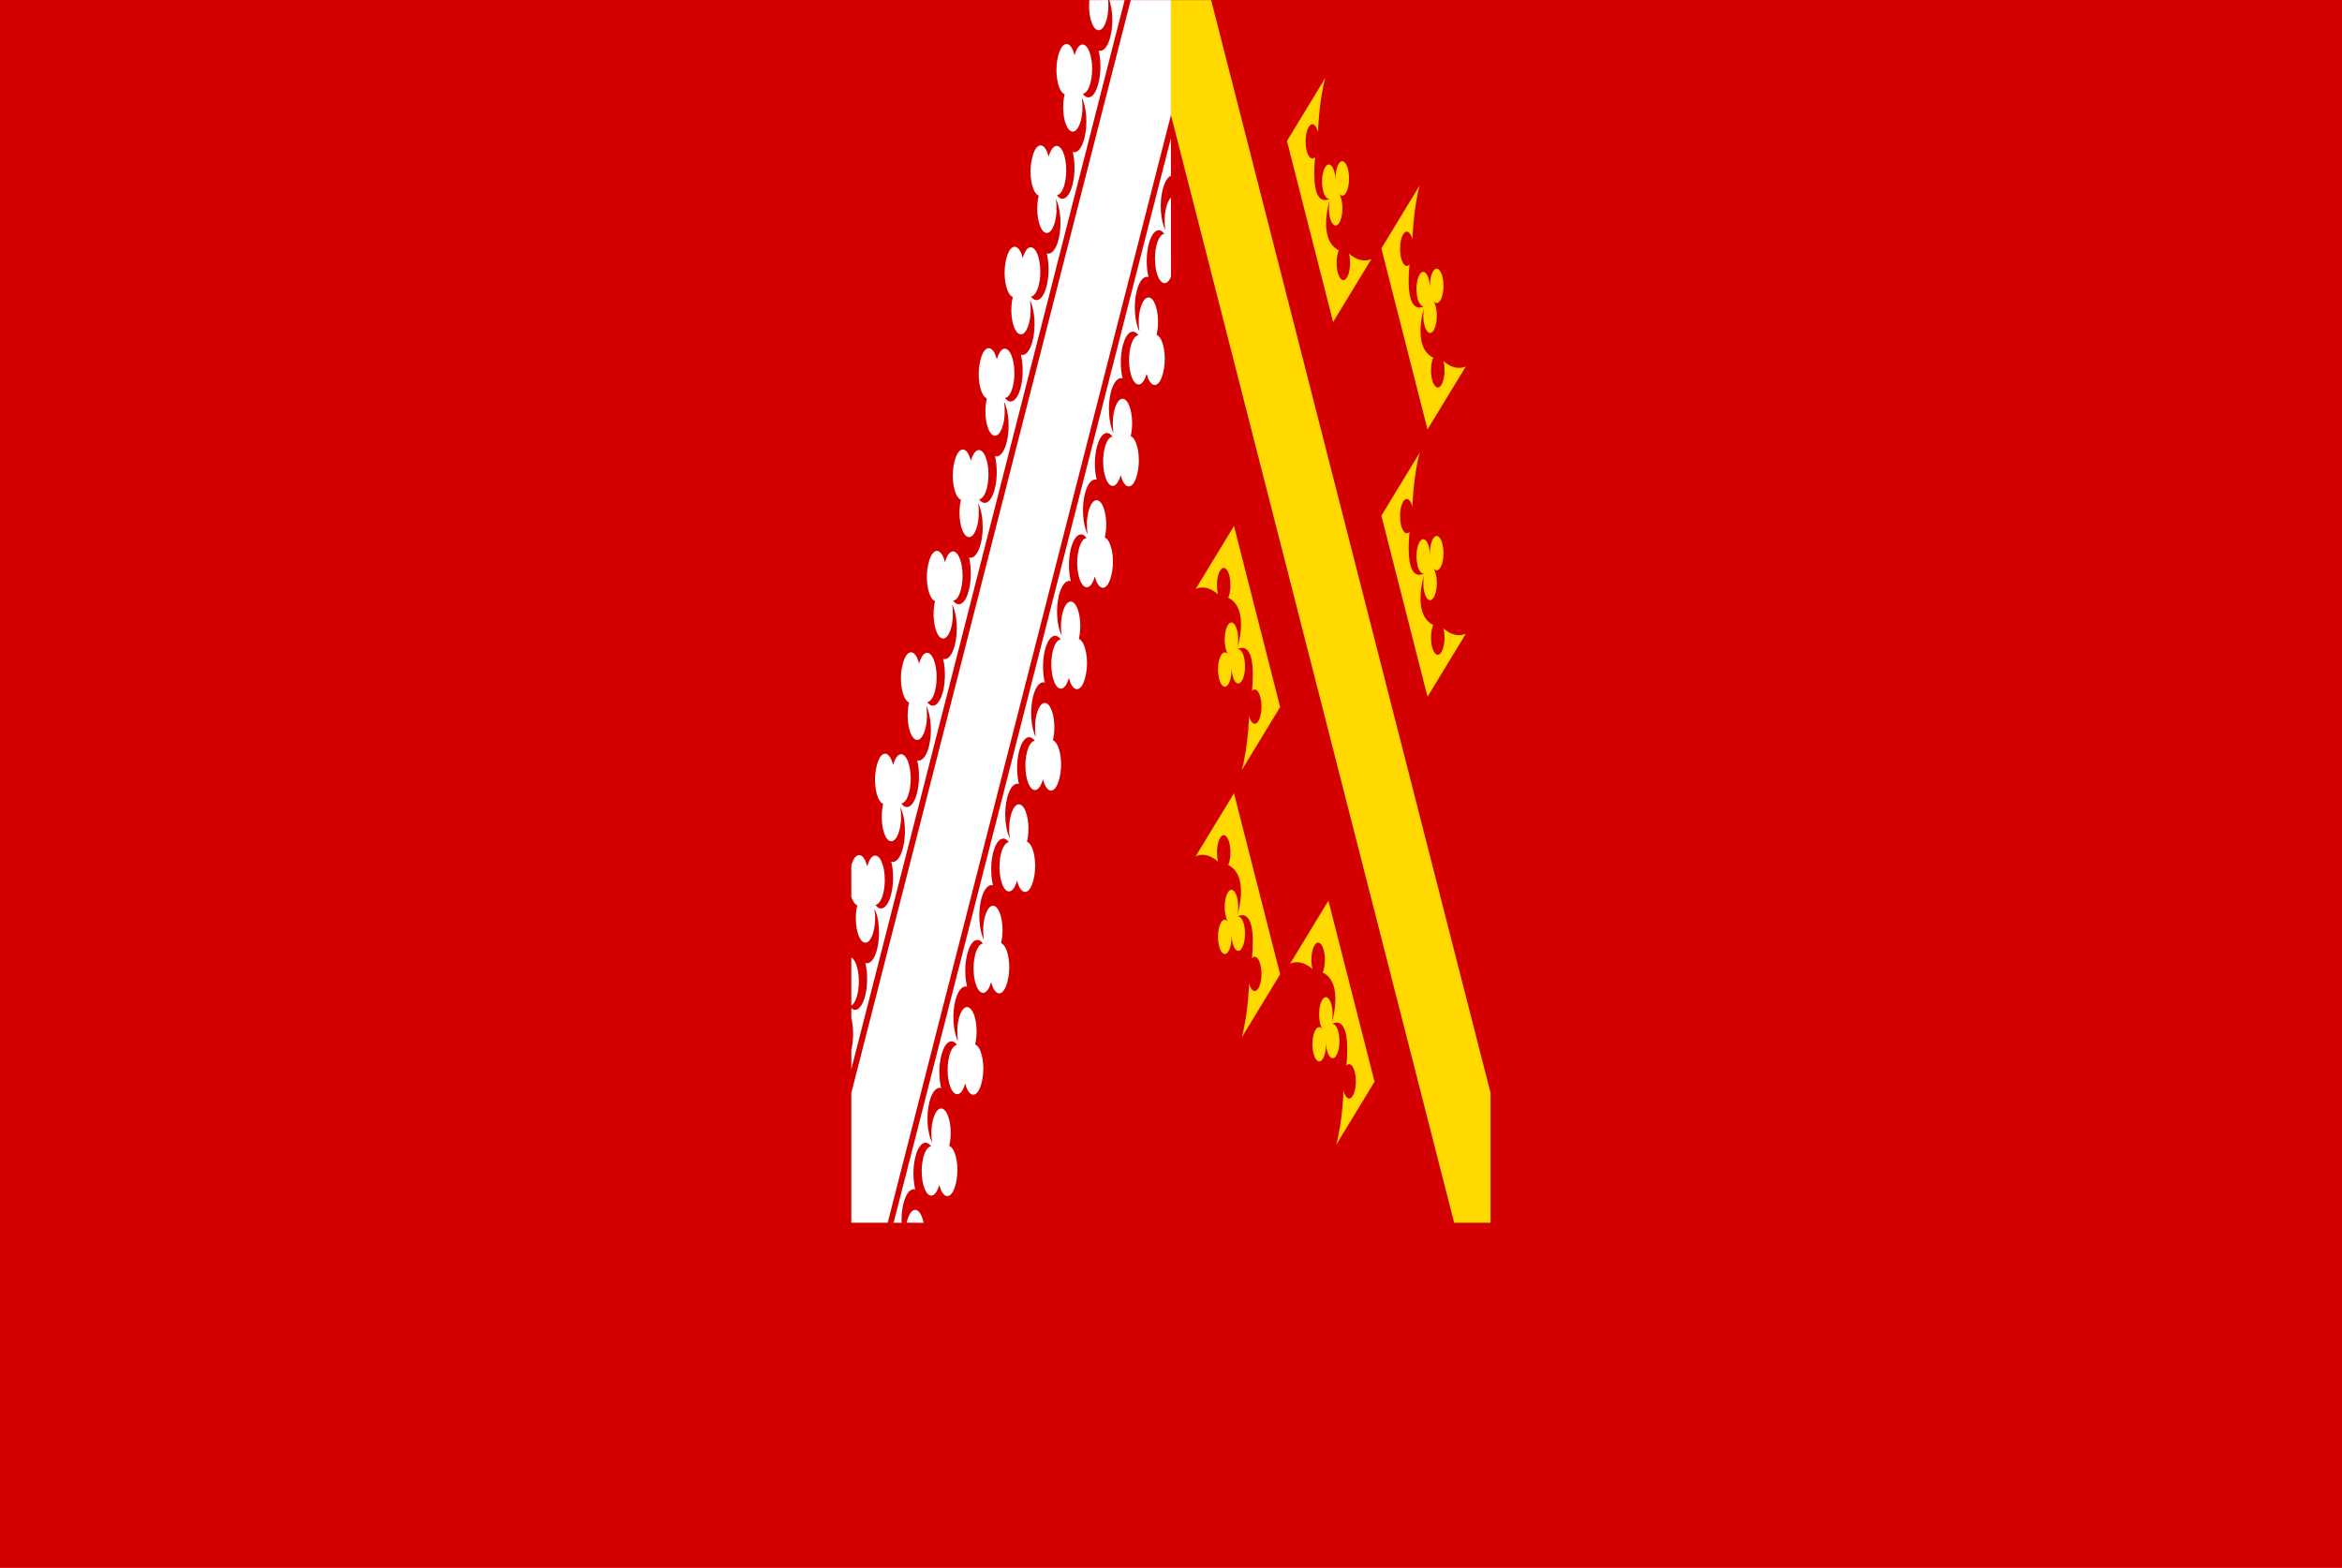
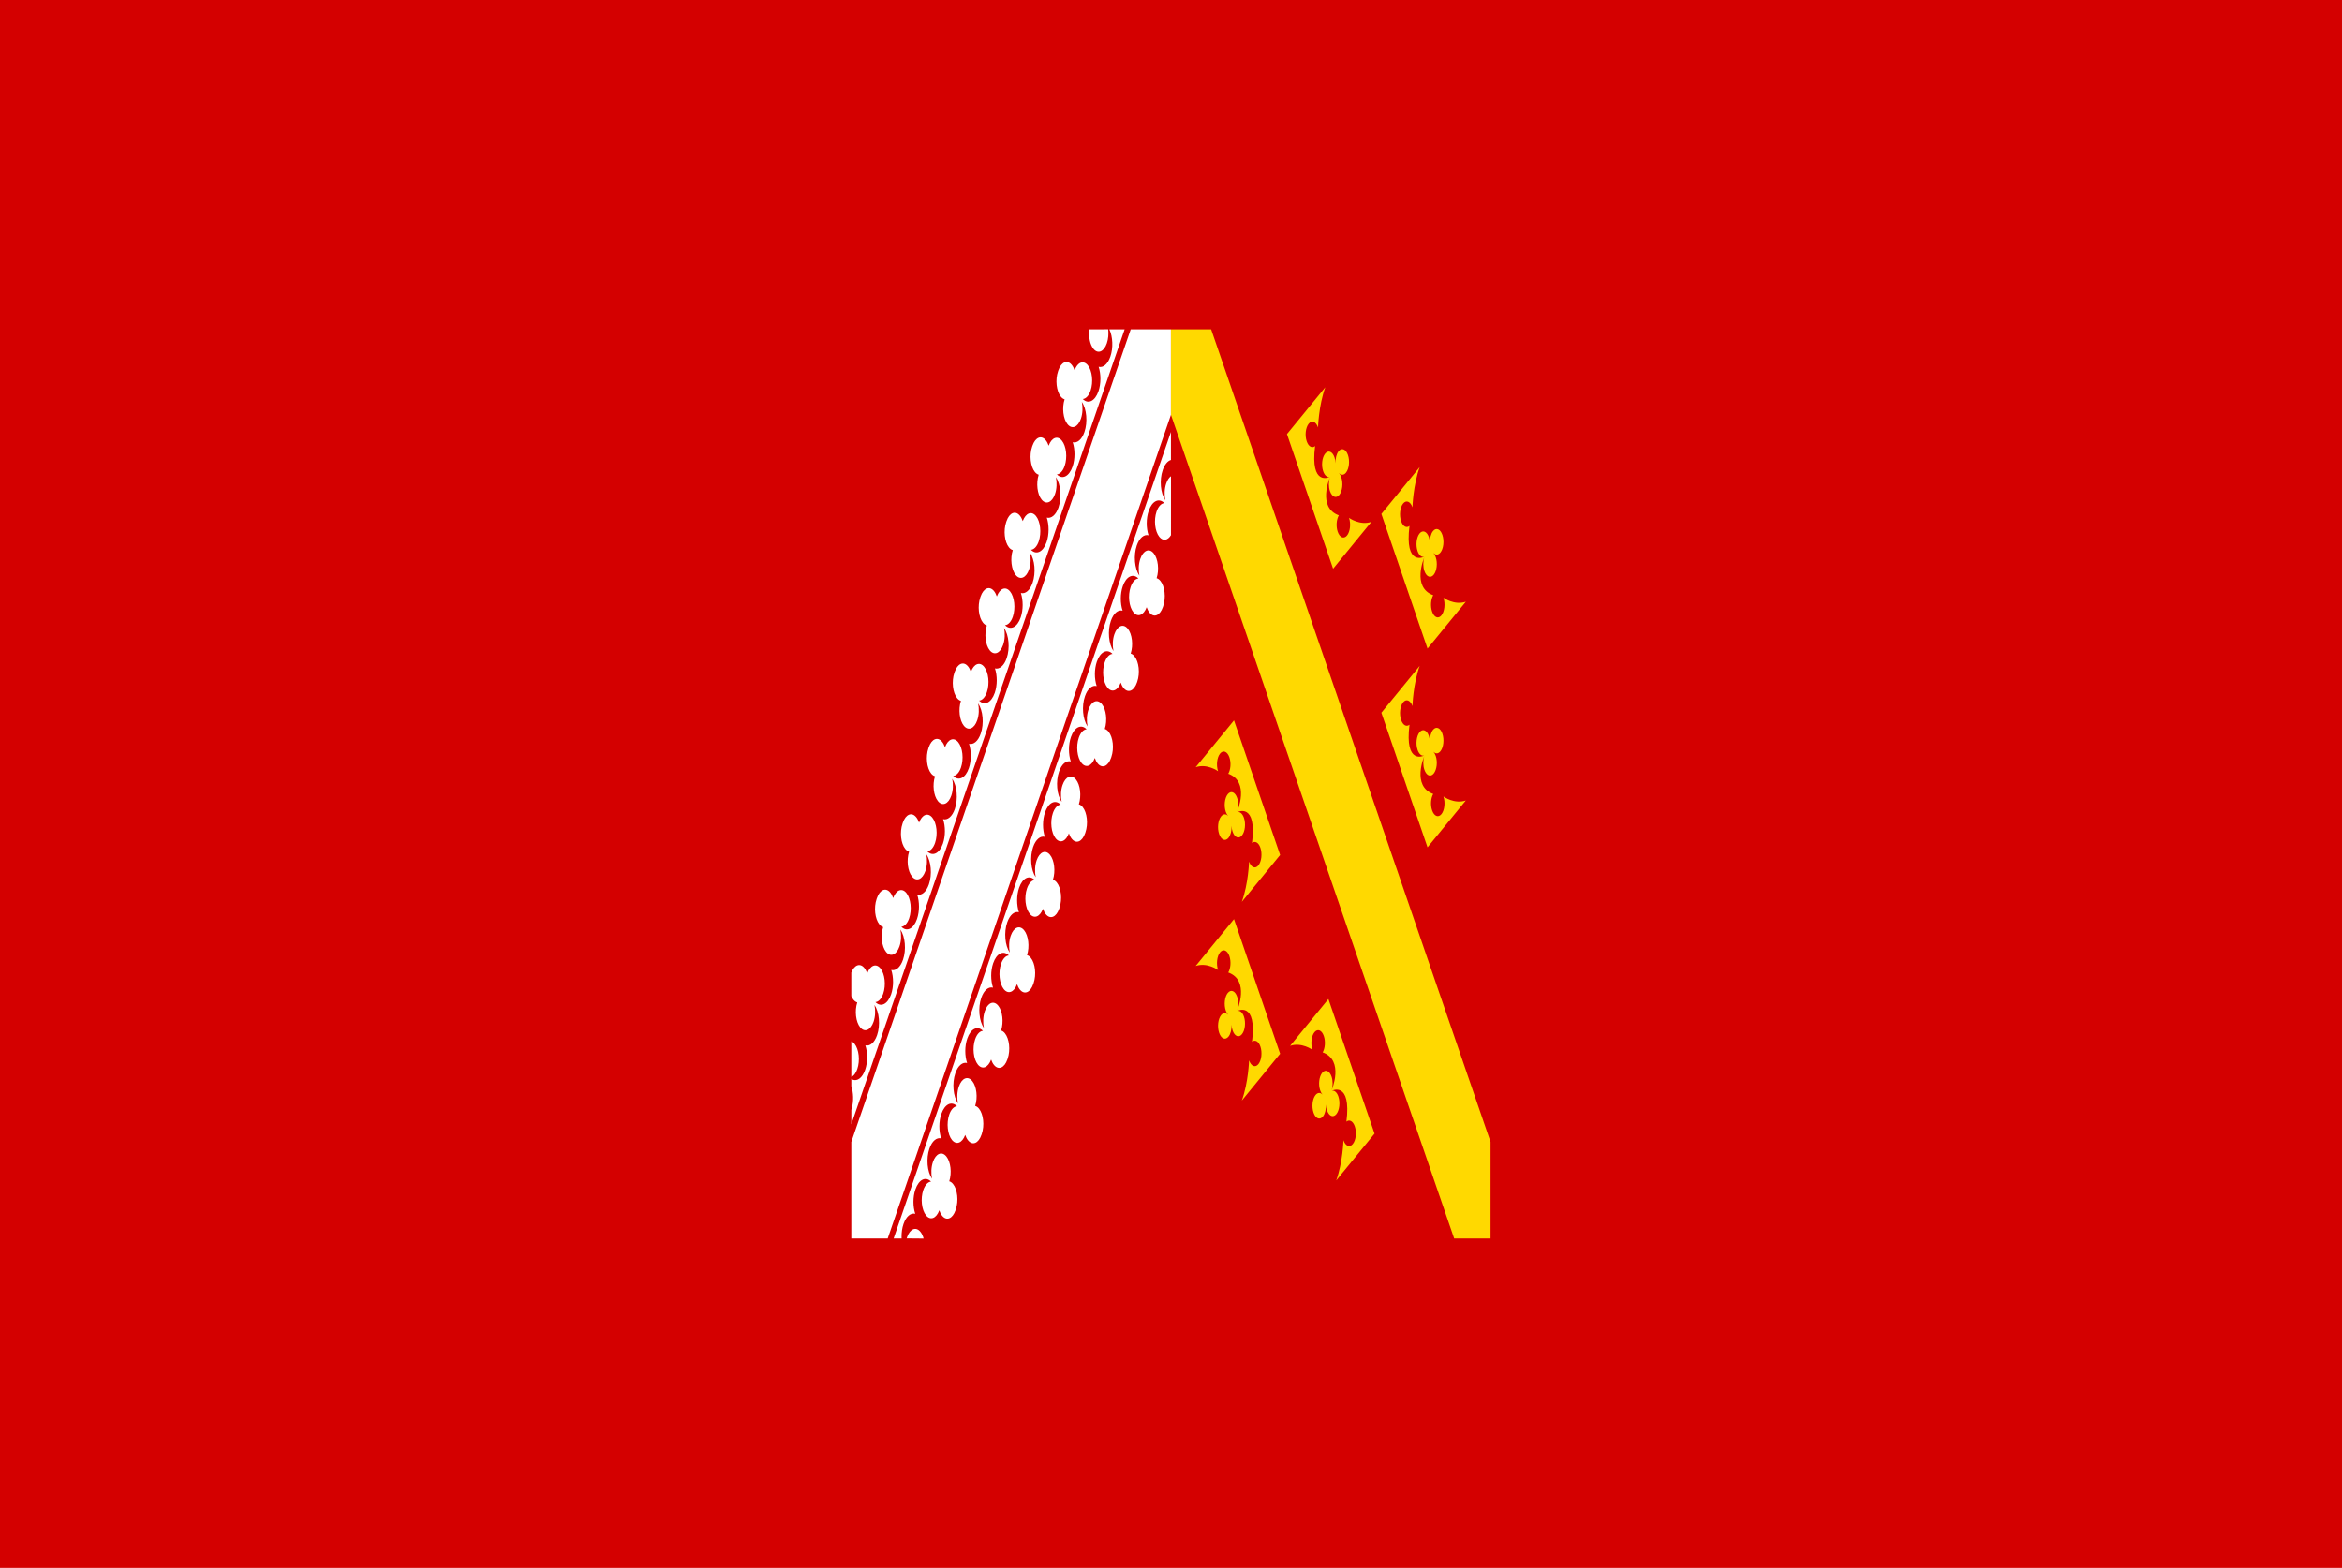
<svg xmlns="http://www.w3.org/2000/svg" width="390.059" height="261.162" viewBox="0 0 390.059 261.162">
  <rect x="0" y="0" width="390.059" height="261.162" fill="#d40000" />
-   <g transform="translate(195.03 0) scale(0.42 0.78) translate(-195.03 0)">
+   <g transform="translate(195.03 130.581) scale(0.42 0.58) translate(-195.03 -130.581)">
    <path fill="#d40000" d="M.012 261.115V.032L390.059.03v261.024z" />
    <g transform="translate(68.25 0) scale(0.65 1)">
      <g fill="#ffd900">
        <path d="M281.65 51.89l12.289 16.877 23.388-13.462.006.006c-7.079 1.131-13.68-1.144-13.68-1.144 1.235 1.698.689 3.965-1.219 5.063s-4.459.614-5.694-1.083c-1.124-1.543-.774-3.558.734-4.736l-.009.042c-13.406-2.276-5.488-10.872-5.488-10.872a3.32 3.32 0 0 0 .052 3.907c1.236 1.696 3.785 2.183 5.694 1.083s2.455-3.366 1.219-5.063c-.38-.522-.885-.93-1.457-1.212l.093.036c1.283.621 2.898.615 4.211-.141 1.908-1.099 2.454-3.365 1.219-5.063l-.014-.018c-1.235-1.697-3.785-2.182-5.694-1.083-1.313.755-1.98 2.063-1.867 3.358l-.002.09c-.055-.58-.267-1.156-.646-1.678-1.235-1.698-3.786-2.183-5.694-1.083s-2.454 3.366-1.219 5.062c.891 1.224 2.464 1.817 3.987 1.642 0 0-12.061 2.905-8.909-8.902l.047.011c-1.827.742-4.037.201-5.161-1.343-1.236-1.697-.689-3.964 1.219-5.063s4.458-.614 5.694 1.083c0 0 .367-6.287 4.425-11.565l.006.007-23.39 13.461 12.289 16.877 3.571 4.906zm57.6 80.021l12.289 16.877 23.389-13.463.005.007c-7.078 1.13-13.68-1.144-13.68-1.144 1.235 1.697.689 3.964-1.219 5.063s-4.458.613-5.694-1.084c-1.124-1.543-.773-3.558.734-4.737l-.008.043c-13.406-2.277-5.489-10.872-5.489-10.872a3.32 3.32 0 0 0 .053 3.907c1.235 1.697 3.785 2.183 5.694 1.083s2.454-3.365 1.219-5.063c-.381-.521-.886-.929-1.458-1.211l.094.036c1.282.621 2.897.614 4.21-.141 1.909-1.099 2.454-3.366 1.219-5.063l-.013-.018c-1.236-1.697-3.785-2.182-5.694-1.083-1.313.756-1.98 2.063-1.868 3.358l-.001.091a3.4 3.4 0 0 0-.647-1.679c-1.235-1.697-3.785-2.182-5.693-1.083s-2.455 3.365-1.219 5.063c.891 1.223 2.464 1.817 3.987 1.641 0 0-12.062 2.906-8.909-8.902l.046.011c-1.827.742-4.036.2-5.161-1.343-1.235-1.697-.689-3.964 1.219-5.063s4.459-.614 5.694 1.083c0 0 .368-6.287 4.426-11.566l.005.007-23.388 13.463 12.288 16.878 3.57 4.904z" />
        <path d="M339.25 74.829l12.289 16.877 23.389-13.463.005.007c-7.078 1.131-13.68-1.145-13.68-1.145 1.235 1.698.689 3.965-1.219 5.063s-4.458.614-5.694-1.083c-1.124-1.542-.773-3.558.734-4.736l-.008.042c-13.406-2.276-5.489-10.872-5.489-10.872a3.32 3.32 0 0 0 .053 3.907c1.235 1.697 3.785 2.183 5.694 1.084s2.454-3.366 1.219-5.063c-.381-.523-.886-.93-1.458-1.212l.094.036c1.282.621 2.897.614 4.21-.141 1.909-1.099 2.454-3.365 1.219-5.063l-.013-.019c-1.236-1.696-3.785-2.181-5.694-1.083-1.313.755-1.98 2.063-1.868 3.358l-.001.09c-.056-.58-.267-1.156-.647-1.678-1.235-1.698-3.785-2.183-5.693-1.084s-2.455 3.366-1.219 5.063c.891 1.223 2.464 1.817 3.987 1.642 0 0-12.062 2.905-8.909-8.902l.046.011c-1.827.741-4.036.201-5.161-1.343-1.235-1.697-.689-3.964 1.219-5.063s4.459-.614 5.694 1.083c0 0 .368-6.286 4.426-11.565l.005.007-23.388 13.462 12.288 16.877 3.57 4.906z" />
      </g>
      <g fill="#fff">
        <path d="M170.486 0L.812 232.308.01 233.406l.002.002v27.707h22.221l-.01-.007.882-1.208L195.012 24.561h0V.033h-24.525V0zM44.106 261.142l-.254-.438c-.43-.582-.998-1.096-1.695-1.499-2.721-1.571-6.376-.862-8.163 1.585l-.209.307 10.321.045zM195.025 59.141c-1.944 1.522-4.842 1.788-7.096.485-2.722-1.572-3.479-4.831-1.692-7.277 1.098-1.502 2.898-2.351 4.754-2.417-3.293-1.573-7.467-.639-9.563 2.232-1.607 2.198-1.551 4.929-.105 7l-.002.003c-2.716-.332-5.543.731-7.149 2.93-2.097 2.87-1.36 6.642 1.595 8.679-.686-1.535-.546-3.343.551-4.844 1.787-2.448 5.442-3.157 8.163-1.585 2.671 1.542 3.449 4.709 1.787 7.139l.018.01c.796.108 1.577.364 2.296.778 2.721 1.572 3.478 4.831 1.689 7.277l-.181.247c-1.787 2.448-5.442 3.158-8.163 1.585-.718-.414-1.298-.946-1.731-1.55l-.018-.009c-1.821 2.338-5.392 2.994-8.063 1.45-2.721-1.57-3.478-4.83-1.69-7.275 1.097-1.503 2.897-2.351 4.753-2.417-3.293-1.572-7.467-.638-9.563 2.232-1.606 2.199-1.55 4.93-.104 7.001l-.003.002c-2.716-.332-5.542.731-7.149 2.931-2.096 2.87-1.359 6.642 1.596 8.678-.686-1.536-.547-3.345.55-4.845 1.788-2.447 5.442-3.156 8.164-1.584 2.67 1.542 3.449 4.71 1.787 7.14l.017.011c.796.107 1.578.364 2.296.778 2.721 1.572 3.478 4.831 1.69 7.277l-.18.247c-1.788 2.448-5.443 3.158-8.164 1.585-.718-.414-1.298-.946-1.731-1.55l-.018-.01c-1.821 2.339-5.392 2.995-8.063 1.451-2.721-1.572-3.479-4.83-1.691-7.276 1.098-1.503 2.898-2.351 4.754-2.417-3.294-1.574-7.467-.639-9.563 2.232-1.606 2.199-1.55 4.929-.104 7.001l-.003.002c-2.716-.332-5.542.731-7.149 2.931-2.096 2.869-1.36 6.64 1.596 8.678-.686-1.535-.547-3.344.55-4.844 1.787-2.447 5.442-3.156 8.164-1.584 2.67 1.542 3.448 4.71 1.786 7.14l.018.009c.796.108 1.578.365 2.296.779 2.721 1.571 3.479 4.83 1.69 7.276l-.181.248c-1.787 2.448-5.442 3.157-8.164 1.585a5.53 5.53 0 0 1-1.731-1.55l-.018-.01c-1.82 2.339-5.392 2.995-8.063 1.451-2.721-1.572-3.478-4.83-1.69-7.276 1.098-1.503 2.897-2.351 4.754-2.417-3.293-1.574-7.468-.639-9.564 2.232-1.605 2.199-1.549 4.928-.104 7l-.003.003c-2.716-.332-5.543.73-7.149 2.93-2.097 2.87-1.36 6.641 1.595 8.679-.686-1.535-.547-3.344.551-4.844 1.787-2.447 5.441-3.156 8.163-1.584 2.671 1.542 3.449 4.709 1.787 7.14l.018.009c.796.108 1.578.365 2.296.779 2.721 1.572 3.479 4.829 1.69 7.277l-.181.247c-1.788 2.447-5.442 3.158-8.163 1.586-.719-.415-1.299-.947-1.731-1.55l-.019-.01c-1.821 2.338-5.392 2.995-8.062 1.451-2.722-1.571-3.479-4.831-1.691-7.276 1.097-1.502 2.898-2.35 4.754-2.417-3.294-1.574-7.468-.639-9.564 2.231-1.606 2.2-1.549 4.93-.104 7.002l-.002.003c-2.716-.332-5.543.731-7.149 2.93-2.097 2.87-1.36 6.641 1.595 8.678-.686-1.535-.546-3.344.55-4.844 1.788-2.448 5.442-3.158 8.164-1.585 2.67 1.542 3.449 4.71 1.787 7.14l.018.011a6.27 6.27 0 0 1 2.295.778c2.722 1.572 3.479 4.83 1.691 7.278l-.181.247c-1.788 2.447-5.443 3.157-8.164 1.585-.718-.414-1.298-.947-1.731-1.55l-.018-.011c-1.821 2.34-5.393 2.994-8.063 1.452-2.721-1.572-3.479-4.83-1.69-7.276 1.097-1.503 2.897-2.35 4.753-2.417-3.293-1.574-7.468-.639-9.563 2.231-1.606 2.2-1.55 4.93-.104 7.003l-.002.001c-2.717-.332-5.544.731-7.15 2.932-2.096 2.869-1.359 6.641 1.595 8.678-.685-1.536-.545-3.345.551-4.845 1.788-2.447 5.442-3.157 8.164-1.584 2.67 1.542 3.449 4.71 1.787 7.139l.018.01c.795.108 1.577.363 2.295.779 2.721 1.571 3.479 4.83 1.69 7.277l-.181.247c-1.786 2.447-5.442 3.157-8.163 1.586-.718-.415-1.298-.947-1.731-1.55l-.018-.01c-1.821 2.34-5.392 2.994-8.063 1.452-2.721-1.572-3.479-4.83-1.691-7.276 1.098-1.503 2.898-2.351 4.755-2.418-3.295-1.573-7.468-.639-9.564 2.232-1.606 2.2-1.55 4.929-.104 7.001l-.003.004c-2.716-.333-5.542.73-7.149 2.93-2.096 2.869-1.359 6.642 1.596 8.679-.686-1.536-.547-3.344.549-4.844 1.789-2.448 5.442-3.158 8.165-1.585 2.671 1.542 3.448 4.71 1.787 7.14l.018.009c.795.108 1.577.364 2.295.778 2.721 1.572 3.479 4.83 1.69 7.278l-.181.246c-1.787 2.448-5.442 3.158-8.164 1.586-.717-.414-1.297-.947-1.731-1.55l-.018-.01c-1.82 2.339-5.391 2.995-8.062 1.451-2.721-1.571-3.479-4.831-1.691-7.277 1.098-1.502 2.897-2.35 4.754-2.417-3.294-1.573-7.468-.638-9.564 2.231-1.605 2.2-1.55 4.93-.104 7.001l-.003.003c-2.716-.332-5.543.731-7.15 2.931-2.096 2.869-1.359 6.641 1.596 8.678-.686-1.535-.546-3.343.551-4.845 1.787-2.447 5.442-3.157 8.163-1.584 2.671 1.542 3.45 4.709 1.787 7.14l.018.01c.796.107 1.579.363 2.296.777 2.722 1.572 3.478 4.831 1.69 7.278l-.181.246c-1.787 2.447-5.442 3.158-8.163 1.586-.718-.414-1.299-.946-1.733-1.549l-.017-.011c-1.82 2.339-5.392 2.993-8.062 1.451-2.722-1.572-3.479-4.83-1.691-7.277 1.097-1.502 2.898-2.35 4.754-2.417-3.294-1.572-7.468-.637-9.563 2.231-1.607 2.201-1.55 4.931-.104 7.002l-.003.002c-2.716-.331-5.543.732-7.149 2.932-2.096 2.87-1.359 6.642 1.595 8.678-.686-1.534-.546-3.343.552-4.845 1.786-2.447 5.441-3.156 8.162-1.585 2.671 1.543 3.449 4.711 1.787 7.141l.018.011c.796.107 1.578.362 2.296.777 2.721 1.572 3.478 4.83 1.689 7.277l-.18.247c-1.788 2.446-5.442 3.157-8.164 1.585-.717-.414-1.298-.946-1.731-1.548l-.018-.011c-1.821 2.338-5.392 2.993-8.062 1.451-2.723-1.572-3.479-4.83-1.691-7.278 1.098-1.501 2.898-2.349 4.754-2.417-3.293-1.572-7.468-.638-9.564 2.232-1.606 2.2-1.549 4.93-.104 7.002l-.003.002c-2.716-.331-5.543.731-7.15 2.932-.853 1.167-1.236 2.483-1.192 3.771l.043.401-4.88-.007.376-.514L195.006 29.483l.003 8.054c-1.982.28-3.836 1.285-5.023 2.911-2.096 2.868-1.36 6.641 1.595 8.677-.686-1.535-.546-3.343.551-4.844.723-.989 1.75-1.695 2.898-2.08l-.005 16.94zM.011 204.493l.507.103a6.2 6.2 0 0 1 1.444.603c2.72 1.573 3.479 4.831 1.691 7.278-.761 1.041-1.858 1.767-3.078 2.137l-.563.094-.001-10.215z" />
        <path d="M157.451.03c2.092 2.126 2.427 5.327.593 7.837-1.607 2.2-4.435 3.264-7.15 2.932l-.003.003c1.445 2.072 1.503 4.801-.104 7.001-2.097 2.87-6.271 3.805-9.563 2.232 1.855-.067 3.656-.917 4.753-2.417 1.788-2.448 1.029-5.705-1.691-7.277-2.671-1.542-6.241-.889-8.061 1.451l-.018-.011c-.435-.603-1.016-1.134-1.733-1.548-2.721-1.573-6.376-.863-8.163 1.585l-.18.246c-1.788 2.448-1.031 5.707 1.689 7.278.717.415 1.5.67 2.296.777l.018.01c-1.662 2.431-.885 5.598 1.786 7.141 2.723 1.572 6.376.862 8.163-1.584 1.099-1.503 1.237-3.31.552-4.845 2.954 2.036 3.691 5.809 1.595 8.677-1.607 2.2-4.435 3.263-7.15 2.932l-.003.003c1.446 2.072 1.503 4.8-.104 7.001-2.096 2.869-6.27 3.804-9.563 2.232 1.856-.067 3.657-.917 4.753-2.417 1.788-2.448 1.031-5.706-1.69-7.277-2.671-1.543-6.241-.889-8.062 1.45l-.018-.01c-.434-.602-1.015-1.134-1.732-1.547-2.721-1.573-6.375-.863-8.163 1.584l-.181.247c-1.787 2.447-1.031 5.707 1.69 7.277.718.415 1.5.67 2.296.777l.018.011c-1.662 2.431-.884 5.598 1.786 7.141 2.722 1.572 6.376.862 8.164-1.584 1.097-1.503 1.235-3.311.551-4.846 2.954 2.037 3.691 5.808 1.595 8.678-1.606 2.2-4.435 3.263-7.15 2.931l-.002.003c1.444 2.072 1.503 4.801-.104 7-2.096 2.869-6.27 3.805-9.563 2.232 1.855-.067 3.656-.916 4.753-2.417 1.788-2.447 1.031-5.706-1.69-7.278-2.67-1.542-6.241-.887-8.062 1.451l-.018-.011c-.434-.604-1.016-1.134-1.733-1.549-2.721-1.57-6.375-.861-8.163 1.585l-.18.249c-1.788 2.447-1.031 5.707 1.689 7.277.718.415 1.501.67 2.297.777l.018.01c-1.663 2.43-.884 5.597 1.786 7.141 2.722 1.572 6.376.861 8.163-1.585 1.098-1.502 1.236-3.31.551-4.845 2.955 2.037 3.691 5.808 1.595 8.677-1.605 2.2-4.434 3.264-7.149 2.932l-.002.003c1.445 2.071 1.502 4.8-.104 7.001-2.096 2.869-6.27 3.805-9.563 2.232 1.856-.068 3.656-.917 4.753-2.417 1.788-2.448 1.03-5.706-1.691-7.278-2.67-1.542-6.24-.888-8.061 1.451l-.018-.011c-.434-.604-1.016-1.134-1.733-1.549-2.721-1.571-6.375-.862-8.163 1.585l-.18.247c-1.788 2.448-1.032 5.707 1.689 7.279a6.26 6.26 0 0 0 2.297.777l.017.011c-1.661 2.429-.884 5.597 1.787 7.14 2.722 1.572 6.376.862 8.163-1.584 1.098-1.502 1.236-3.31.551-4.845 2.955 2.036 3.691 5.808 1.595 8.677-1.606 2.2-4.434 3.263-7.15 2.932l-.002.003c1.446 2.071 1.503 4.8-.104 7.001-2.097 2.869-6.271 3.804-9.564 2.232 1.856-.068 3.657-.917 4.754-2.417 1.787-2.448 1.03-5.706-1.69-7.278-2.671-1.542-6.242-.888-8.063 1.45l-.017-.009c-.435-.603-1.016-1.134-1.732-1.549-2.722-1.571-6.377-.862-8.164 1.584l-.181.247c-1.787 2.448-1.03 5.707 1.69 7.279a6.26 6.26 0 0 0 2.296.776l.018.01c-1.662 2.431-.884 5.598 1.787 7.14 2.721 1.572 6.376.863 8.162-1.583 1.098-1.503 1.236-3.311.551-4.846 2.956 2.037 3.692 5.808 1.596 8.679-1.606 2.201-4.435 3.264-7.15 2.931l-.002.004c1.445 2.071 1.503 4.8-.104 7.001-2.095 2.868-6.27 3.804-9.563 2.23 1.856-.065 3.657-.915 4.753-2.417 1.788-2.447 1.031-5.706-1.69-7.277-2.671-1.542-6.24-.887-8.062 1.451l-.018-.01c-.434-.602-1.015-1.134-1.732-1.548-2.721-1.571-6.376-.862-8.163 1.584l-.18.248c-1.788 2.448-1.032 5.707 1.689 7.278.717.416 1.5.669 2.297.776l.017.01c-1.661 2.431-.884 5.599 1.787 7.141 2.721 1.572 6.376.863 8.162-1.583 1.098-1.503 1.237-3.312.551-4.846 2.955 2.037 3.691 5.808 1.596 8.679-1.606 2.198-4.435 3.264-7.15 2.931l-.002.003c1.445 2.072 1.503 4.801-.104 7.001-2.096 2.87-6.271 3.805-9.563 2.232 1.856-.067 3.657-.916 4.753-2.417 1.788-2.447 1.031-5.706-1.689-7.277-2.671-1.542-6.242-.887-8.062 1.451l-.018-.01c-.435-.604-1.016-1.134-1.733-1.549-2.721-1.572-6.374-.862-8.163 1.585l-.18.247c-1.789 2.447-1.031 5.706 1.689 7.278.717.414 1.5.669 2.296.776l.018.01c-1.663 2.431-.884 5.599 1.787 7.141 2.722 1.573 6.376.863 8.163-1.583 1.098-1.503 1.235-3.311.55-4.846 2.956 2.037 3.691 5.808 1.596 8.678-1.606 2.199-4.435 3.263-7.15 2.931l-.001.003c1.445 2.072 1.501 4.801-.105 7.001-2.096 2.869-6.27 3.804-9.564 2.232 1.856-.067 3.658-.916 4.755-2.417 1.787-2.448 1.03-5.706-1.691-7.277-2.671-1.543-6.24-.888-8.062 1.451l-.019-.011a5.49 5.49 0 0 0-1.731-1.548c-2.721-1.572-6.376-.862-8.163 1.585l-.182.247c-1.787 2.448-1.031 5.706 1.69 7.278.718.415 1.501.669 2.298.776l.017.01c-1.662 2.431-.884 5.598 1.786 7.141 2.721 1.572 6.377.863 8.163-1.584 1.098-1.501 1.237-3.31.552-4.845 2.954 2.037 3.691 5.808 1.595 8.679-1.606 2.199-4.434 3.263-7.15 2.931l-.003.003c1.445 2.072 1.504 4.801-.104 7.001-2.096 2.869-6.271 3.804-9.564 2.231 1.855-.068 3.657-.916 4.754-2.417 1.787-2.447 1.03-5.705-1.691-7.277-2.671-1.542-6.242-.887-8.063 1.451l-.017-.011a5.54 5.54 0 0 0-1.732-1.549c-2.625-1.516-6.117-.909-7.965 1.33l.003 6.747c.366.392.803.742 1.308 1.034.718.413 1.501.669 2.296.776l.017.012c-1.663 2.429-.883 5.597 1.787 7.139 2.722 1.573 6.376.863 8.165-1.584 1.096-1.501 1.235-3.31.549-4.845 2.956 2.038 3.692 5.808 1.597 8.679-1.607 2.199-4.436 3.263-7.151 2.931l-.002.002c1.445 2.072 1.501 4.802-.104 7.001-1.706 2.334-4.784 3.389-7.646 2.854l-.802-.26-.011 2.112c1.305 1.863 1.485 4.262.338 6.328l-.319.469-.014 4.162.604-.826L166.755.031 157.451.03zm-12.22.003c-.552 2.098.375 4.357 2.503 5.586 2.722 1.572 6.376.862 8.163-1.583.907-1.243 1.159-2.692.832-4.025l-11.498.022z" />
      </g>
      <path d="M219.522 0l169.674 232.308.802 1.098-.002.002v27.707h-22.221l.01-.007-.882-1.208L195.012 24.561V.033h24.509V0zm83.838 209.225l-12.289-16.877-23.388 13.462-.006-.006c7.079-1.131 13.68 1.144 13.68 1.144-1.235-1.698-.689-3.965 1.219-5.063s4.459-.614 5.694 1.083c1.124 1.543.774 3.558-.734 4.736l.009-.042c13.406 2.276 5.488 10.872 5.488 10.872a3.32 3.32 0 0 0-.052-3.907c-1.236-1.696-3.785-2.183-5.694-1.083s-2.455 3.366-1.219 5.063c.38.522.885.93 1.457 1.212l-.093-.036c-1.283-.621-2.898-.615-4.211.141-1.908 1.099-2.454 3.365-1.219 5.063l.014.018c1.235 1.697 3.785 2.182 5.694 1.083 1.313-.755 1.98-2.063 1.867-3.358l.002-.09c.055.58.267 1.156.646 1.678 1.235 1.698 3.786 2.183 5.694 1.083s2.454-3.366 1.219-5.062c-.891-1.224-2.464-1.817-3.987-1.642 0 0 12.061-2.905 8.909 8.902l-.047-.011c1.827-.742 4.037-.201 5.161 1.343 1.236 1.697.689 3.964-1.219 5.063s-4.458.614-5.694-1.083c0 0-.367 6.287-4.425 11.565l-.006-.007 23.39-13.461-12.289-16.877zm-57.6-80.021l-12.289-16.877-23.389 13.463-.005-.007c7.078-1.13 13.68 1.144 13.68 1.144-1.235-1.697-.689-3.964 1.219-5.063s4.458-.613 5.694 1.084c1.124 1.543.773 3.558-.734 4.737l.008-.043c13.406 2.277 5.489 10.872 5.489 10.872a3.32 3.32 0 0 0-.053-3.907c-1.235-1.697-3.785-2.183-5.694-1.083s-2.454 3.365-1.219 5.063c.381.521.886.929 1.458 1.211l-.094-.036c-1.282-.621-2.897-.614-4.21.141-1.909 1.099-2.454 3.366-1.219 5.063l.013.018c1.236 1.697 3.785 2.182 5.694 1.083 1.313-.756 1.98-2.063 1.868-3.358l.001-.091a3.4 3.4 0 0 0 .647 1.679c1.235 1.697 3.785 2.182 5.693 1.083s2.455-3.365 1.219-5.063c-.891-1.223-2.464-1.817-3.987-1.641 0 0 12.062-2.906 8.909 8.902l-.046-.011c1.827-.742 4.036-.2 5.161 1.343 1.235 1.697.689 3.964-1.219 5.063s-4.459.614-5.694-1.083c0 0-.368 6.287-4.426 11.566l-.005-.007 23.388-13.463-12.288-16.878zm0 57.082l-12.289-16.877-23.389 13.463-.005-.007c7.078-1.131 13.68 1.145 13.68 1.145-1.235-1.698-.689-3.965 1.219-5.063s4.458-.614 5.694 1.083c1.124 1.542.773 3.558-.734 4.736l.008-.042c13.406 2.276 5.489 10.872 5.489 10.872a3.32 3.32 0 0 0-.053-3.907c-1.235-1.697-3.785-2.183-5.694-1.084s-2.454 3.366-1.219 5.063c.381.523.886.93 1.458 1.212l-.094-.036c-1.282-.621-2.897-.614-4.21.141-1.909 1.099-2.454 3.365-1.219 5.063l.013.019c1.236 1.696 3.785 2.181 5.694 1.083 1.313-.755 1.98-2.063 1.868-3.358l.001-.09c.056.58.267 1.156.647 1.678 1.235 1.698 3.785 2.183 5.693 1.084s2.455-3.366 1.219-5.063c-.891-1.223-2.464-1.817-3.987-1.642 0 0 12.062-2.905 8.909 8.902l-.046-.011c1.827-.741 4.036-.201 5.161 1.343 1.235 1.697.689 3.964-1.219 5.063s-4.459.614-5.694-1.083c0 0-.368 6.286-4.426 11.565l-.005-.007 23.388-13.462-12.288-16.877z" fill="#ffd900" />
    </g>
  </g>
</svg>
